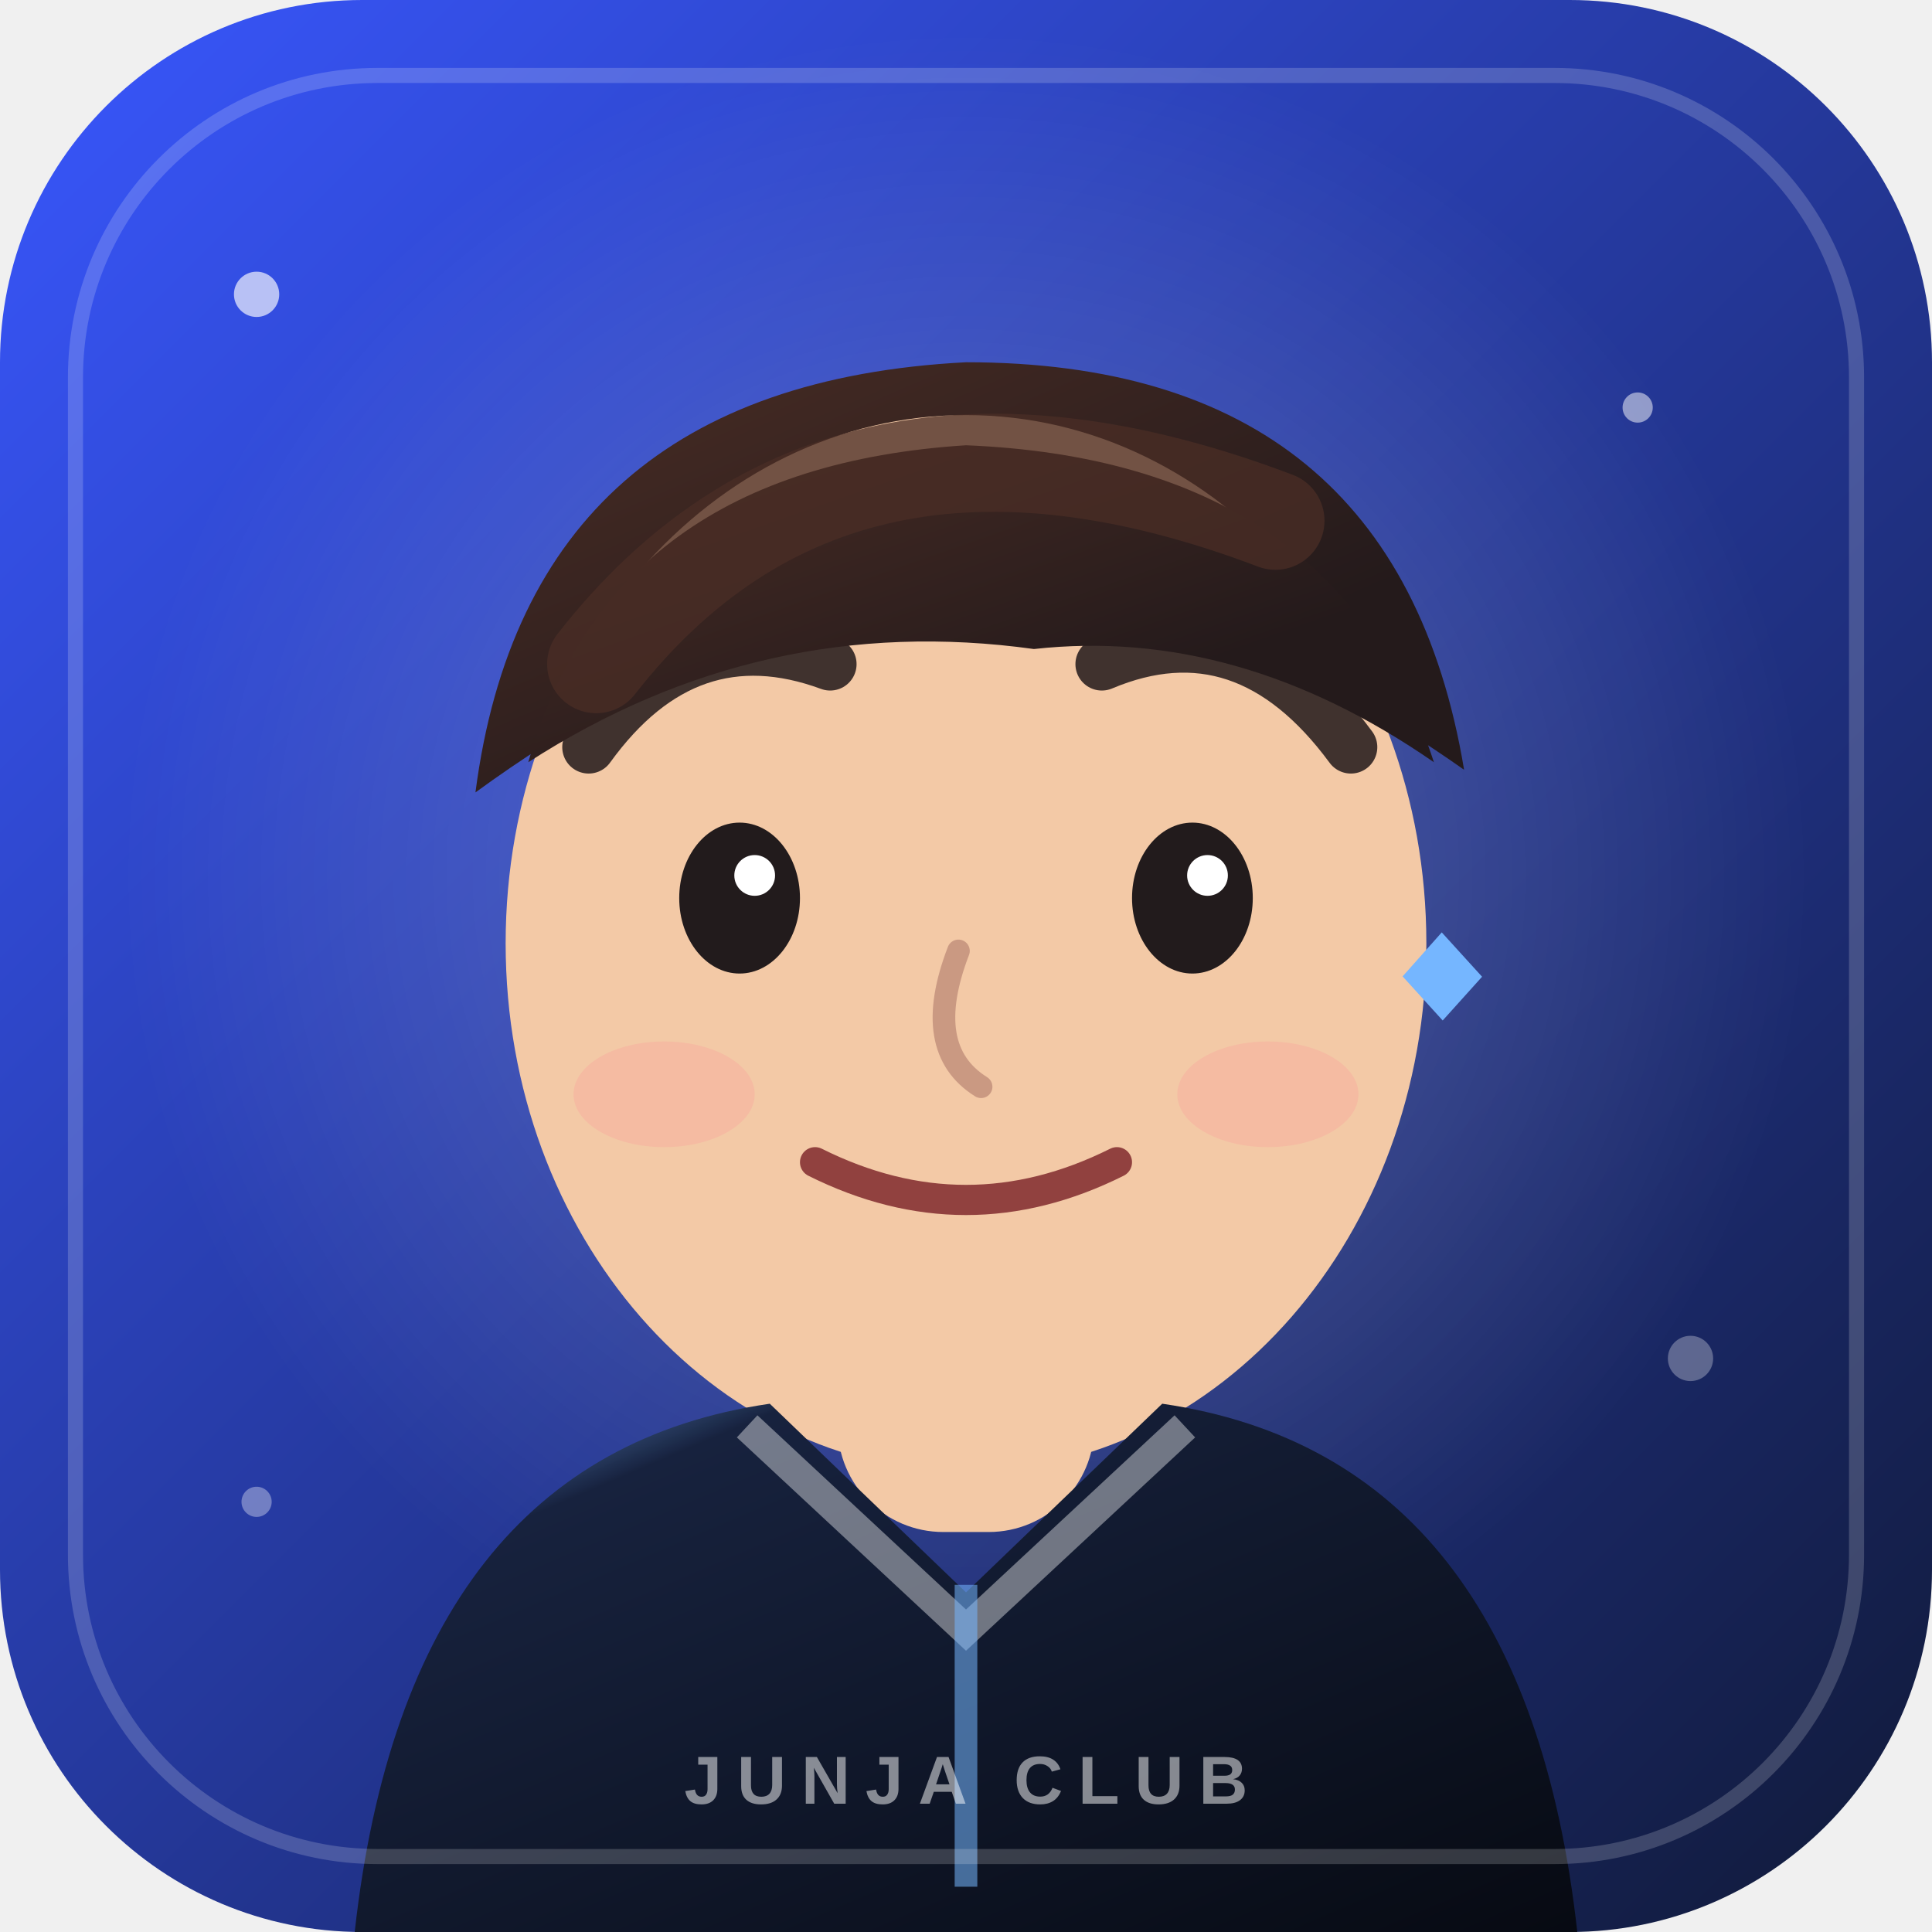
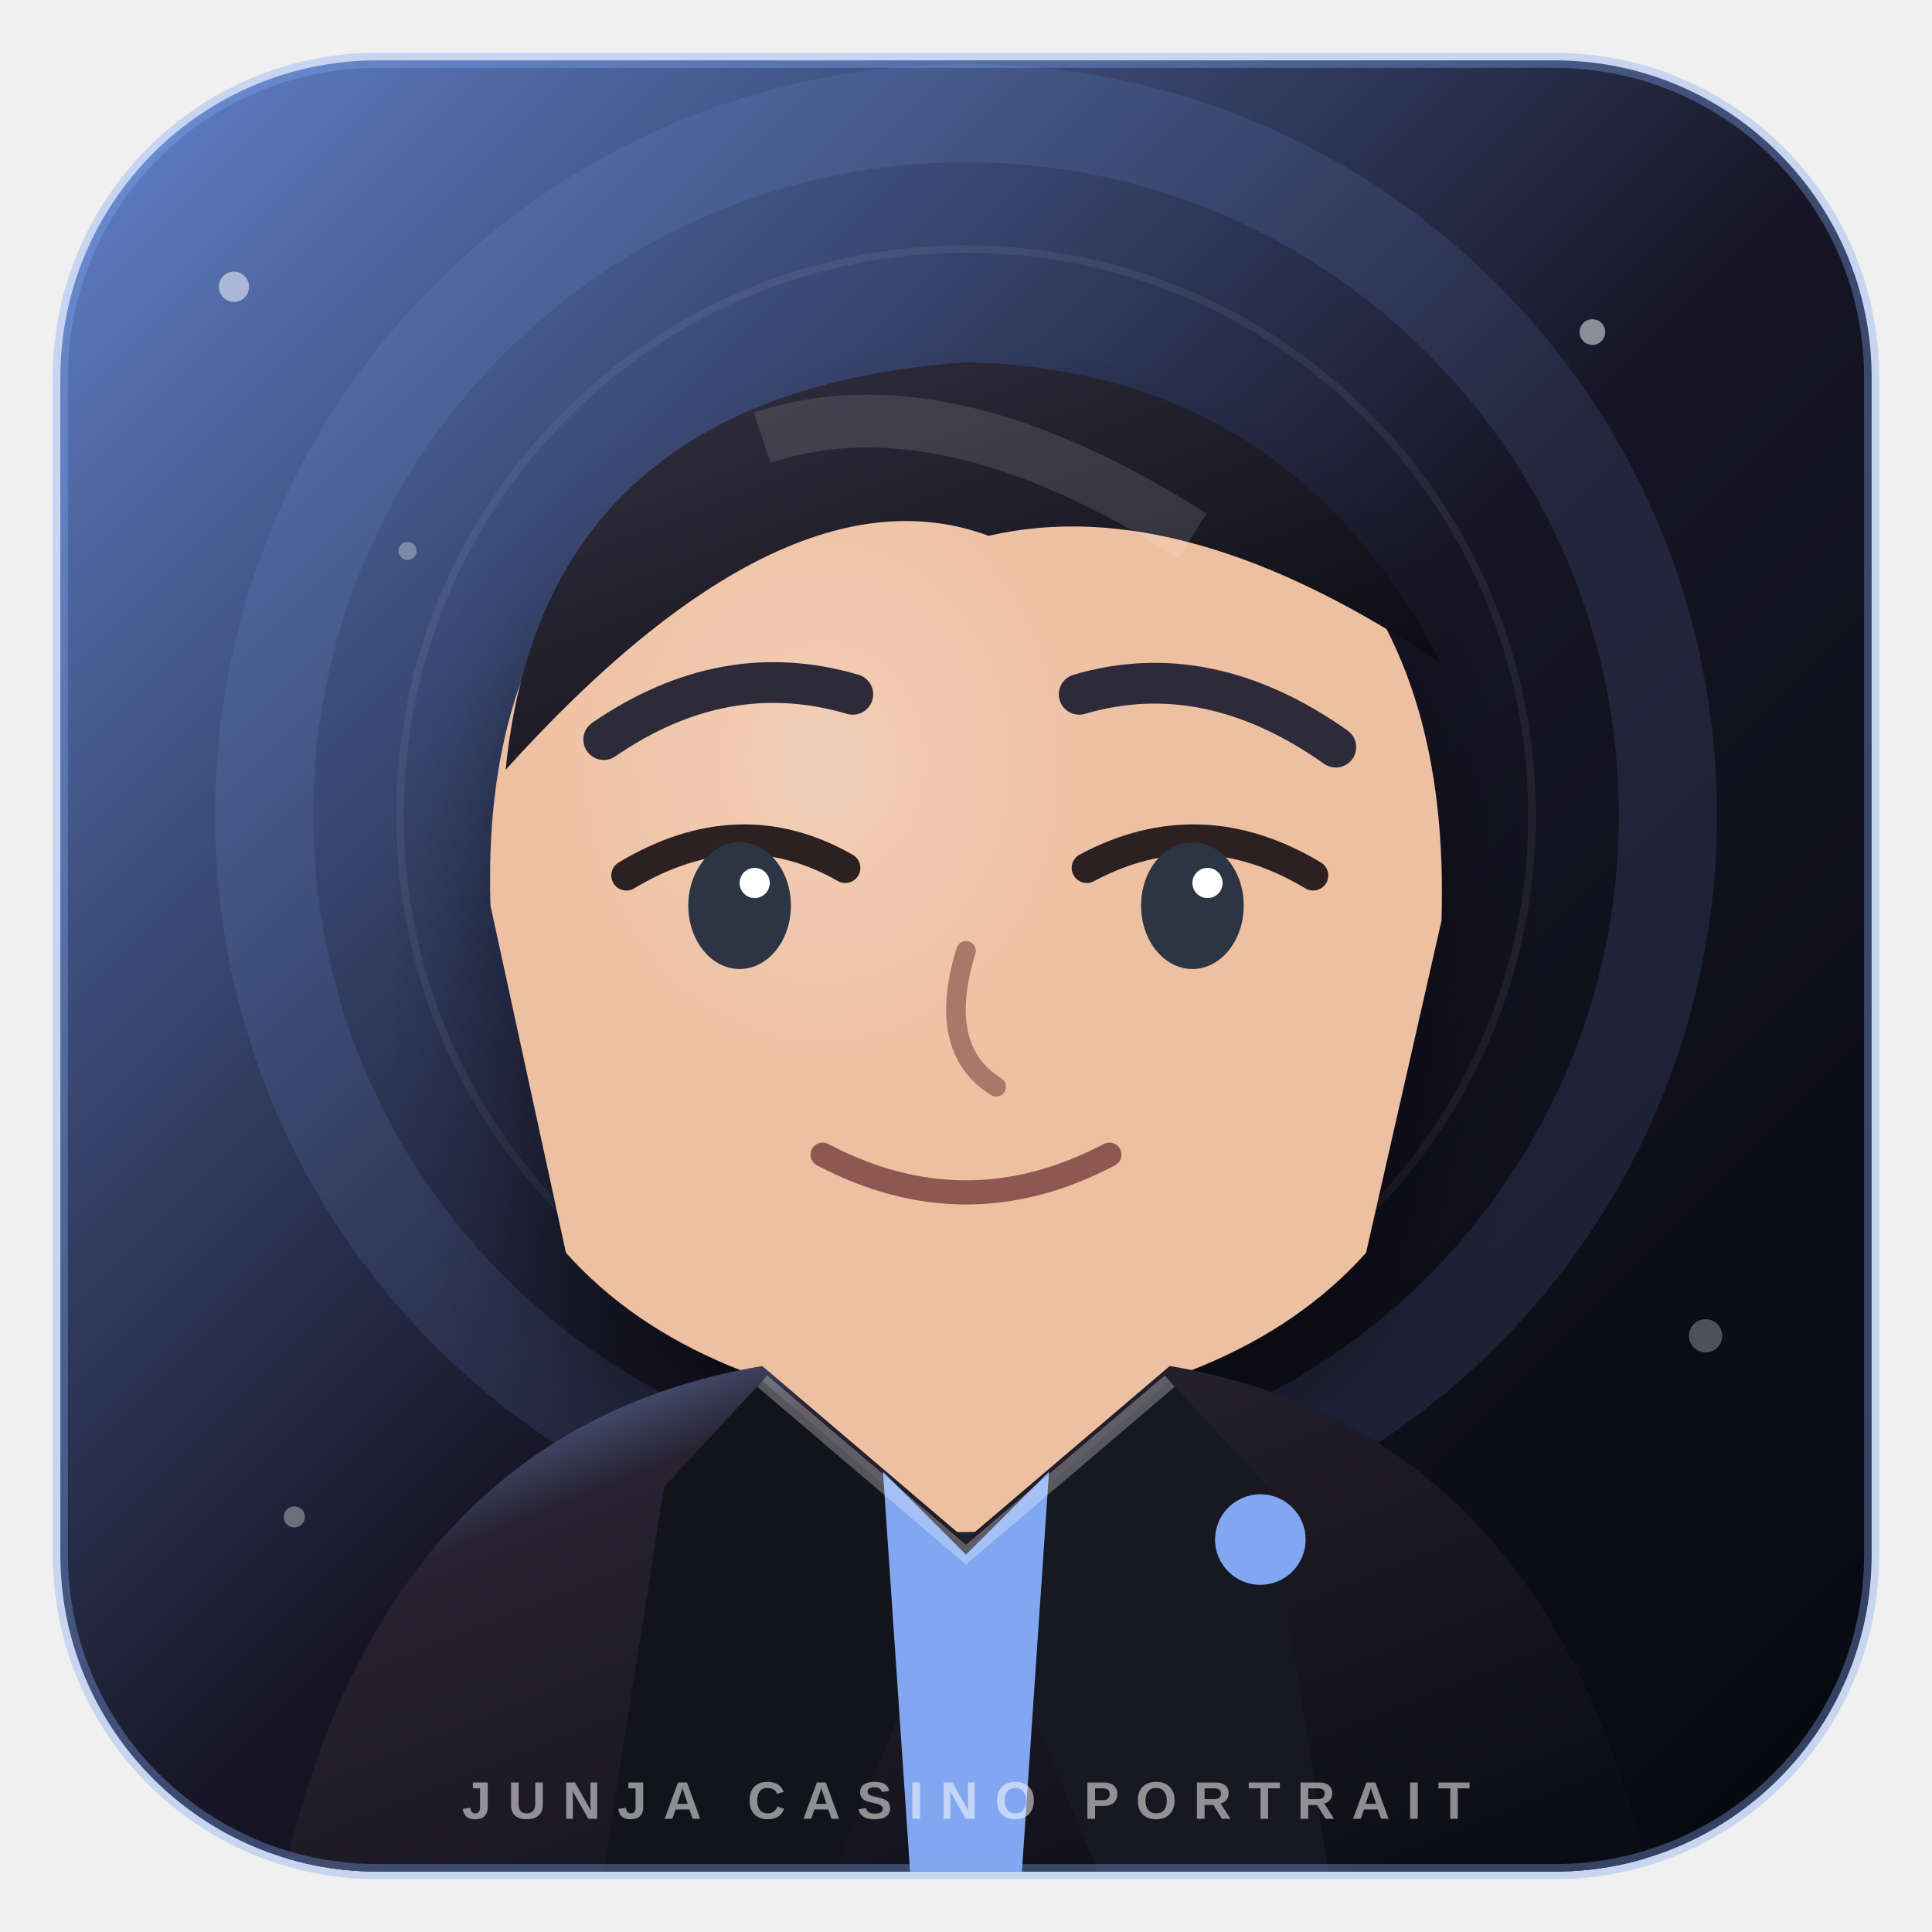
<svg xmlns="http://www.w3.org/2000/svg" viewBox="0 0 256 256">
  <defs>
    <linearGradient id="bg" x1="0" y1="0" x2="1" y2="1">
-       <stop stop-color="#3957ff" />
-       <stop offset="1" stop-color="#101936" />
+       <stop stop-color="#668bd8" />
+       <stop offset=".52" stop-color="#171525" />
+       <stop offset="1" stop-color="#05070d" />
    </linearGradient>
-     <linearGradient id="hair" x1="0" y1="0" x2="1" y2="1">
-       <stop stop-color="#4a2d25" />
-       <stop offset=".72" stop-color="#241a1b" />
+     <linearGradient id="hair" x1="0" y1="0" x2=".9" y2="1">
+       <stop stop-color="#82a7f1" />
+       <stop offset=".18" stop-color="#2d2a3a" />
+       <stop offset="1" stop-color="#09080e" />
    </linearGradient>
    <linearGradient id="cloth" x1="0" y1="0" x2="1" y2="1">
-       <stop stop-color="#75b6ff" stop-opacity=".9" />
-       <stop offset=".18" stop-color="#17223e" />
-       <stop offset="1" stop-color="#070a12" />
+       <stop stop-color="#82a7f1" />
+       <stop offset=".23" stop-color="#272231" />
+       <stop offset="1" stop-color="#07090f" />
    </linearGradient>
-     <radialGradient id="glow">
-       <stop stop-color="#fff" stop-opacity=".25" />
+     <radialGradient id="skin">
+       <stop stop-color="#fff" stop-opacity=".22" />
      <stop offset="1" stop-color="#fff" stop-opacity="0" />
    </radialGradient>
+     <filter id="glow">
+       <feGaussianBlur stdDeviation="4" result="b" />
+       <feMerge>
+         <feMergeNode in="b" />
+         <feMergeNode in="SourceGraphic" />
+       </feMerge>
+     </filter>
+     <filter id="soft">
+       <feDropShadow dx="0" dy="8" stdDeviation="8" flood-color="#000" flood-opacity=".45" />
+     </filter>
+     <clipPath id="clip">
+       <rect x="8" y="8" width="240" height="240" rx="42" />
+     </clipPath>
  </defs>
-   <rect width="256" height="256" rx="48" fill="url(#bg)" />
-   <circle cx="128" cy="116" r="112" fill="url(#glow)" />
-   <circle cx="34" cy="39" r="3" fill="#fff" opacity="0.65" />
-   <circle cx="217" cy="54" r="2" fill="#fff" opacity="0.5" />
-   <circle cx="34" cy="199" r="2" fill="#fff" opacity="0.35" />
-   <circle cx="224" cy="180" r="3" fill="#fff" opacity="0.3" />
-   <path d="M63 105 Q70 51 128 48 Q185 48 194 102 Q160 78 132 82 Q100 78 63 105Z" fill="url(#hair)" />
-   <ellipse cx="128" cy="125" rx="61" ry="70" fill="#f3c9a6" />
-   <path d="M78 99 Q91 81 110 88 M146 88 Q165 80 179 99" fill="none" stroke="#241a1b" stroke-width="7" stroke-linecap="round" opacity=".86" />
-   <ellipse cx="98" cy="119" rx="8" ry="10" fill="#221b1c" />
-   <ellipse cx="158" cy="119" rx="8" ry="10" fill="#221b1c" />
-   <circle cx="100" cy="116" r="2.7" fill="#fff" />
-   <circle cx="160" cy="116" r="2.7" fill="#fff" />
-   <path d="M127 126 q-5 13 3 18" fill="none" stroke="#b98574" stroke-width="3" stroke-linecap="round" opacity=".7" />
-   <ellipse cx="88" cy="145" rx="12" ry="7" fill="#ff7890" opacity=".18" />
-   <ellipse cx="168" cy="145" rx="12" ry="7" fill="#ff7890" opacity=".18" />
-   <path d="M108 154 Q128 164 148 154" fill="none" stroke="#91413f" stroke-width="4" stroke-linecap="round" />
-   <path d="M70 101 Q81 62 128 59 Q177 61 190 101 Q164 83 137 86 Q101 81 70 101Z" fill="url(#hair)" />
-   <path d="M79 88 Q111 47 169 69" fill="none" stroke="#4a2d25" stroke-width="13" stroke-linecap="round" opacity=".76" />
-   <g fill="#f3c9a6">
-     <rect x="111" y="169" width="34" height="34" rx="14" />
+   <g clip-path="url(#clip)">
+     <rect width="256" height="256" rx="48" fill="url(#bg)" />
+     <circle cx="31" cy="38" r="2" fill="#fff" opacity="0.52" />
+     <circle cx="211" cy="44" r="1.7" fill="#fff" opacity="0.5" />
+     <circle cx="226" cy="177" r="2.2" fill="#fff" opacity="0.28" />
+     <circle cx="39" cy="201" r="1.4" fill="#fff" opacity="0.35" />
+     <circle cx="194" cy="203" r="1.3" fill="#fff" opacity="0.4" />
+     <circle cx="54" cy="73" r="1.2" fill="#fff" opacity="0.32" />
+     <circle cx="128" cy="108" r="93" fill="none" stroke="#82a7f1" stroke-opacity=".12" stroke-width="13" />
+     <circle cx="128" cy="108" r="75" fill="none" stroke="#fff" stroke-opacity=".06" stroke-width="1" />
+     <path d="M65 120 Q63 59 128 52 Q193 58 191 122 L181 166 Q164 185 128 188 Q92 185 75 166Z" fill="#eec0a2" filter="url(#soft)" />
+     <ellipse cx="109" cy="101" rx="42" ry="49" fill="url(#skin)" />
+     <path d="M67 102 Q72 52 128 48 Q171 49 191 88 Q157 65 131 71 Q104 61 67 102Z" fill="url(#hair)" />
+     <path d="M101 58 Q125 50 158 71" fill="none" stroke="#fff" stroke-opacity=".12" stroke-width="7" />
+     <path d="M80 98 Q96 87 113 92 M143 92 Q160 87 177 99" fill="none" stroke="#2d2a3a" stroke-width="5.4" stroke-linecap="round" />
+     <path d="M83 116 Q98 107 112 115" fill="none" stroke="#2d2020" stroke-width="4" stroke-linecap="round" />
+     <path d="M144 115 Q159 107 174 116" fill="none" stroke="#2d2020" stroke-width="4" stroke-linecap="round" />
+     <ellipse cx="98" cy="120" rx="6.8" ry="8.4" fill="#2c3543" />
+     <ellipse cx="158" cy="120" rx="6.8" ry="8.4" fill="#2c3543" />
+     <circle cx="100" cy="117" r="2" fill="#fff" />
+     <circle cx="160" cy="117" r="2" fill="#fff" />
+     <path d="M128 126 q-4 13 4 18" fill="none" stroke="#a97868" stroke-width="2.6" stroke-linecap="round" />
+     <path d="M109 153 Q128 163 147 153" fill="none" stroke="#8f5752" stroke-width="3.2" stroke-linecap="round" />
+     <path d="M93 168 Q128 183 164 168 Q153 194 128 197 Q103 194 93 168Z" fill="#eec0a2" />
+     <rect x="112" y="172" width="32" height="31" rx="12" fill="#eec0a2" />
+     <path d="M36 256 Q48 190 101 181 L128 204 L155 181 Q208 190 220 256Z" fill="url(#cloth)" />
+     <path d="M101 183 l27 23 -20 48 H79 L88 197Z" fill="#13141b" />
+     <path d="M155 183 l-27 23 20 48 h29 l-9 -57Z" fill="#171821" />
+     <path d="M117 195 l11 11 11 -11 -4 59 h-14Z" fill="#82a7f1" />
+     <path d="M101 183 l27 23 27 -23" fill="none" stroke="#fff" stroke-opacity=".28" stroke-width="2" />
+     <circle cx="167" cy="204" r="6" fill="#82a7f1" />
  </g>
-   <g fill="url(#cloth)">
-     <path d="M47 256 Q54 193 102 186 L128 211 L154 186 Q202 193 209 256Z" />
-   </g>
-   <path d="M99 189 L128 216 L157 189" fill="none" stroke="#fff" stroke-opacity=".4" stroke-width="4" />
-   <path d="M128 210 L128 250" stroke="#75b6ff" stroke-width="3" opacity=".55" />
-   <text x="191" y="136" font-size="20" text-anchor="middle" fill="#75b6ff" font-family="Arial">◆</text>
-   <rect x="10" y="10" width="236" height="236" rx="40" fill="none" stroke="#fff" stroke-opacity=".18" stroke-width="2" />
-   <text x="128" y="239" text-anchor="middle" font-family="Arial, sans-serif" font-size="9" font-weight="800" fill="#fff" opacity=".5" letter-spacing="2">JUNJA CLUB</text>
+   <rect x="8" y="8" width="240" height="240" rx="42" fill="none" stroke="#82a7f1" stroke-opacity=".36" stroke-width="2" />
+   <text x="128" y="241" text-anchor="middle" font-family="Arial,sans-serif" font-size="7" font-weight="900" fill="#fff" opacity=".52" letter-spacing="2.2">JUNJA CASINO PORTRAIT</text>
</svg>
